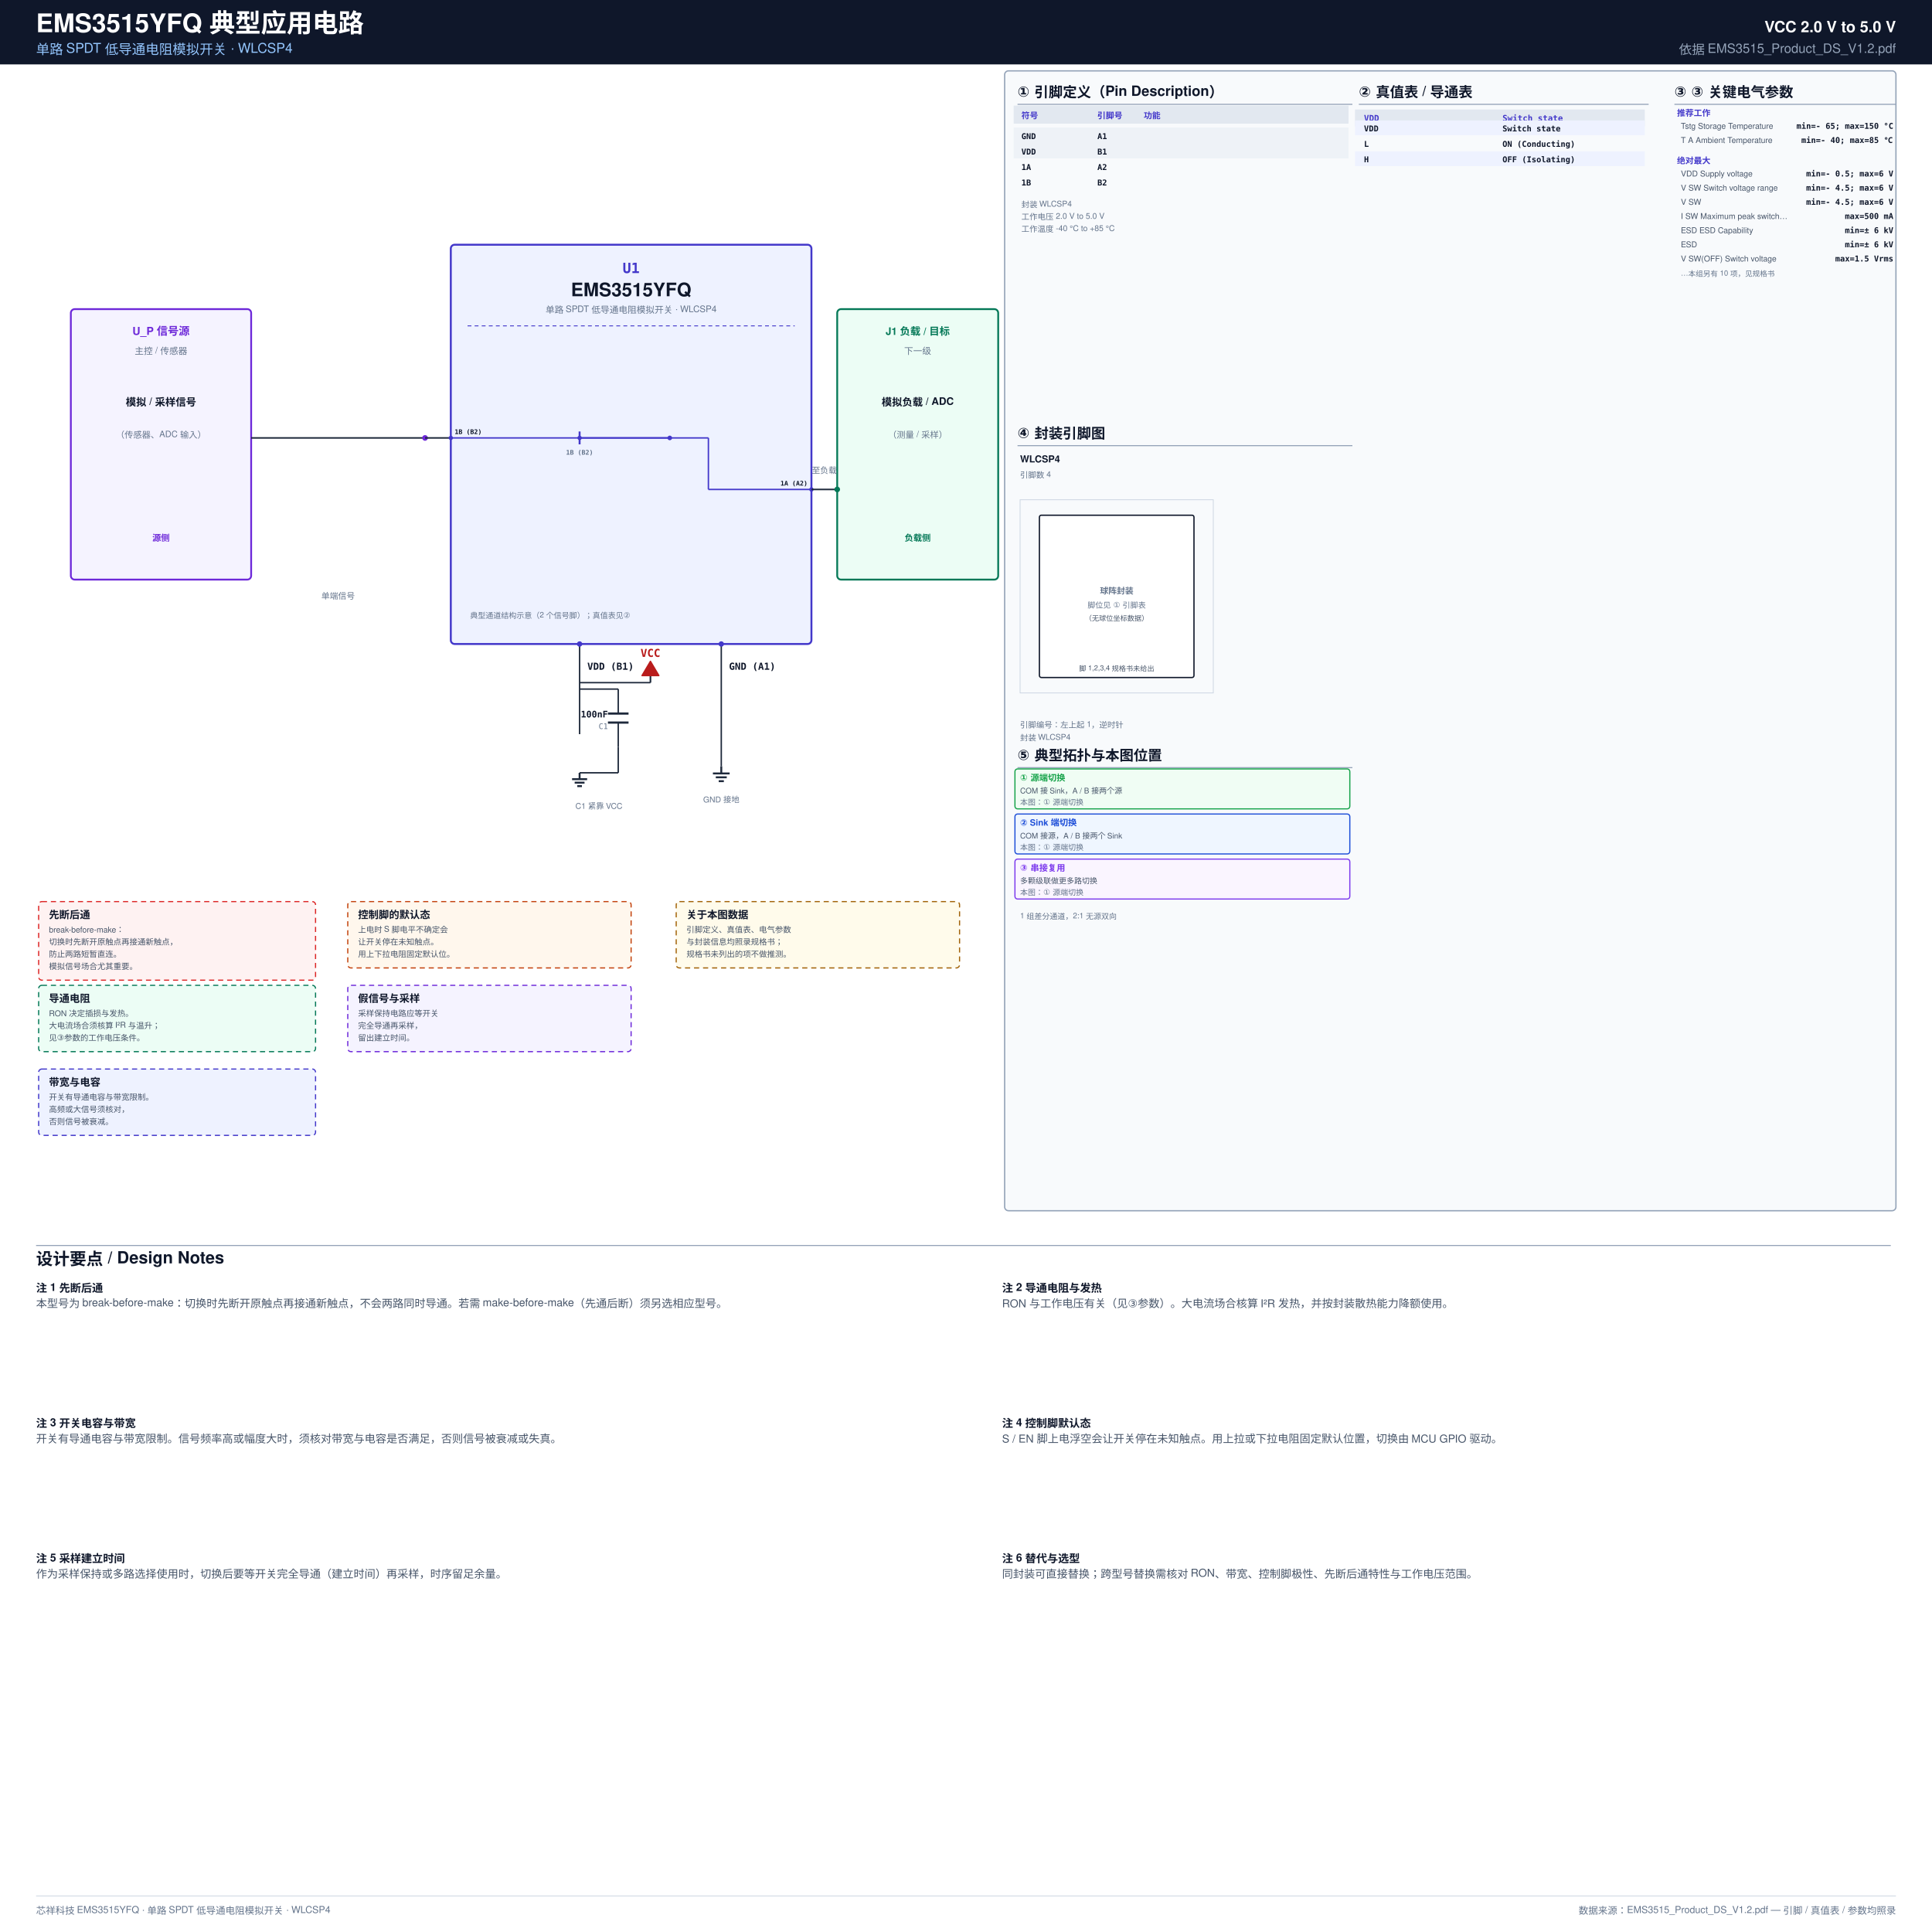
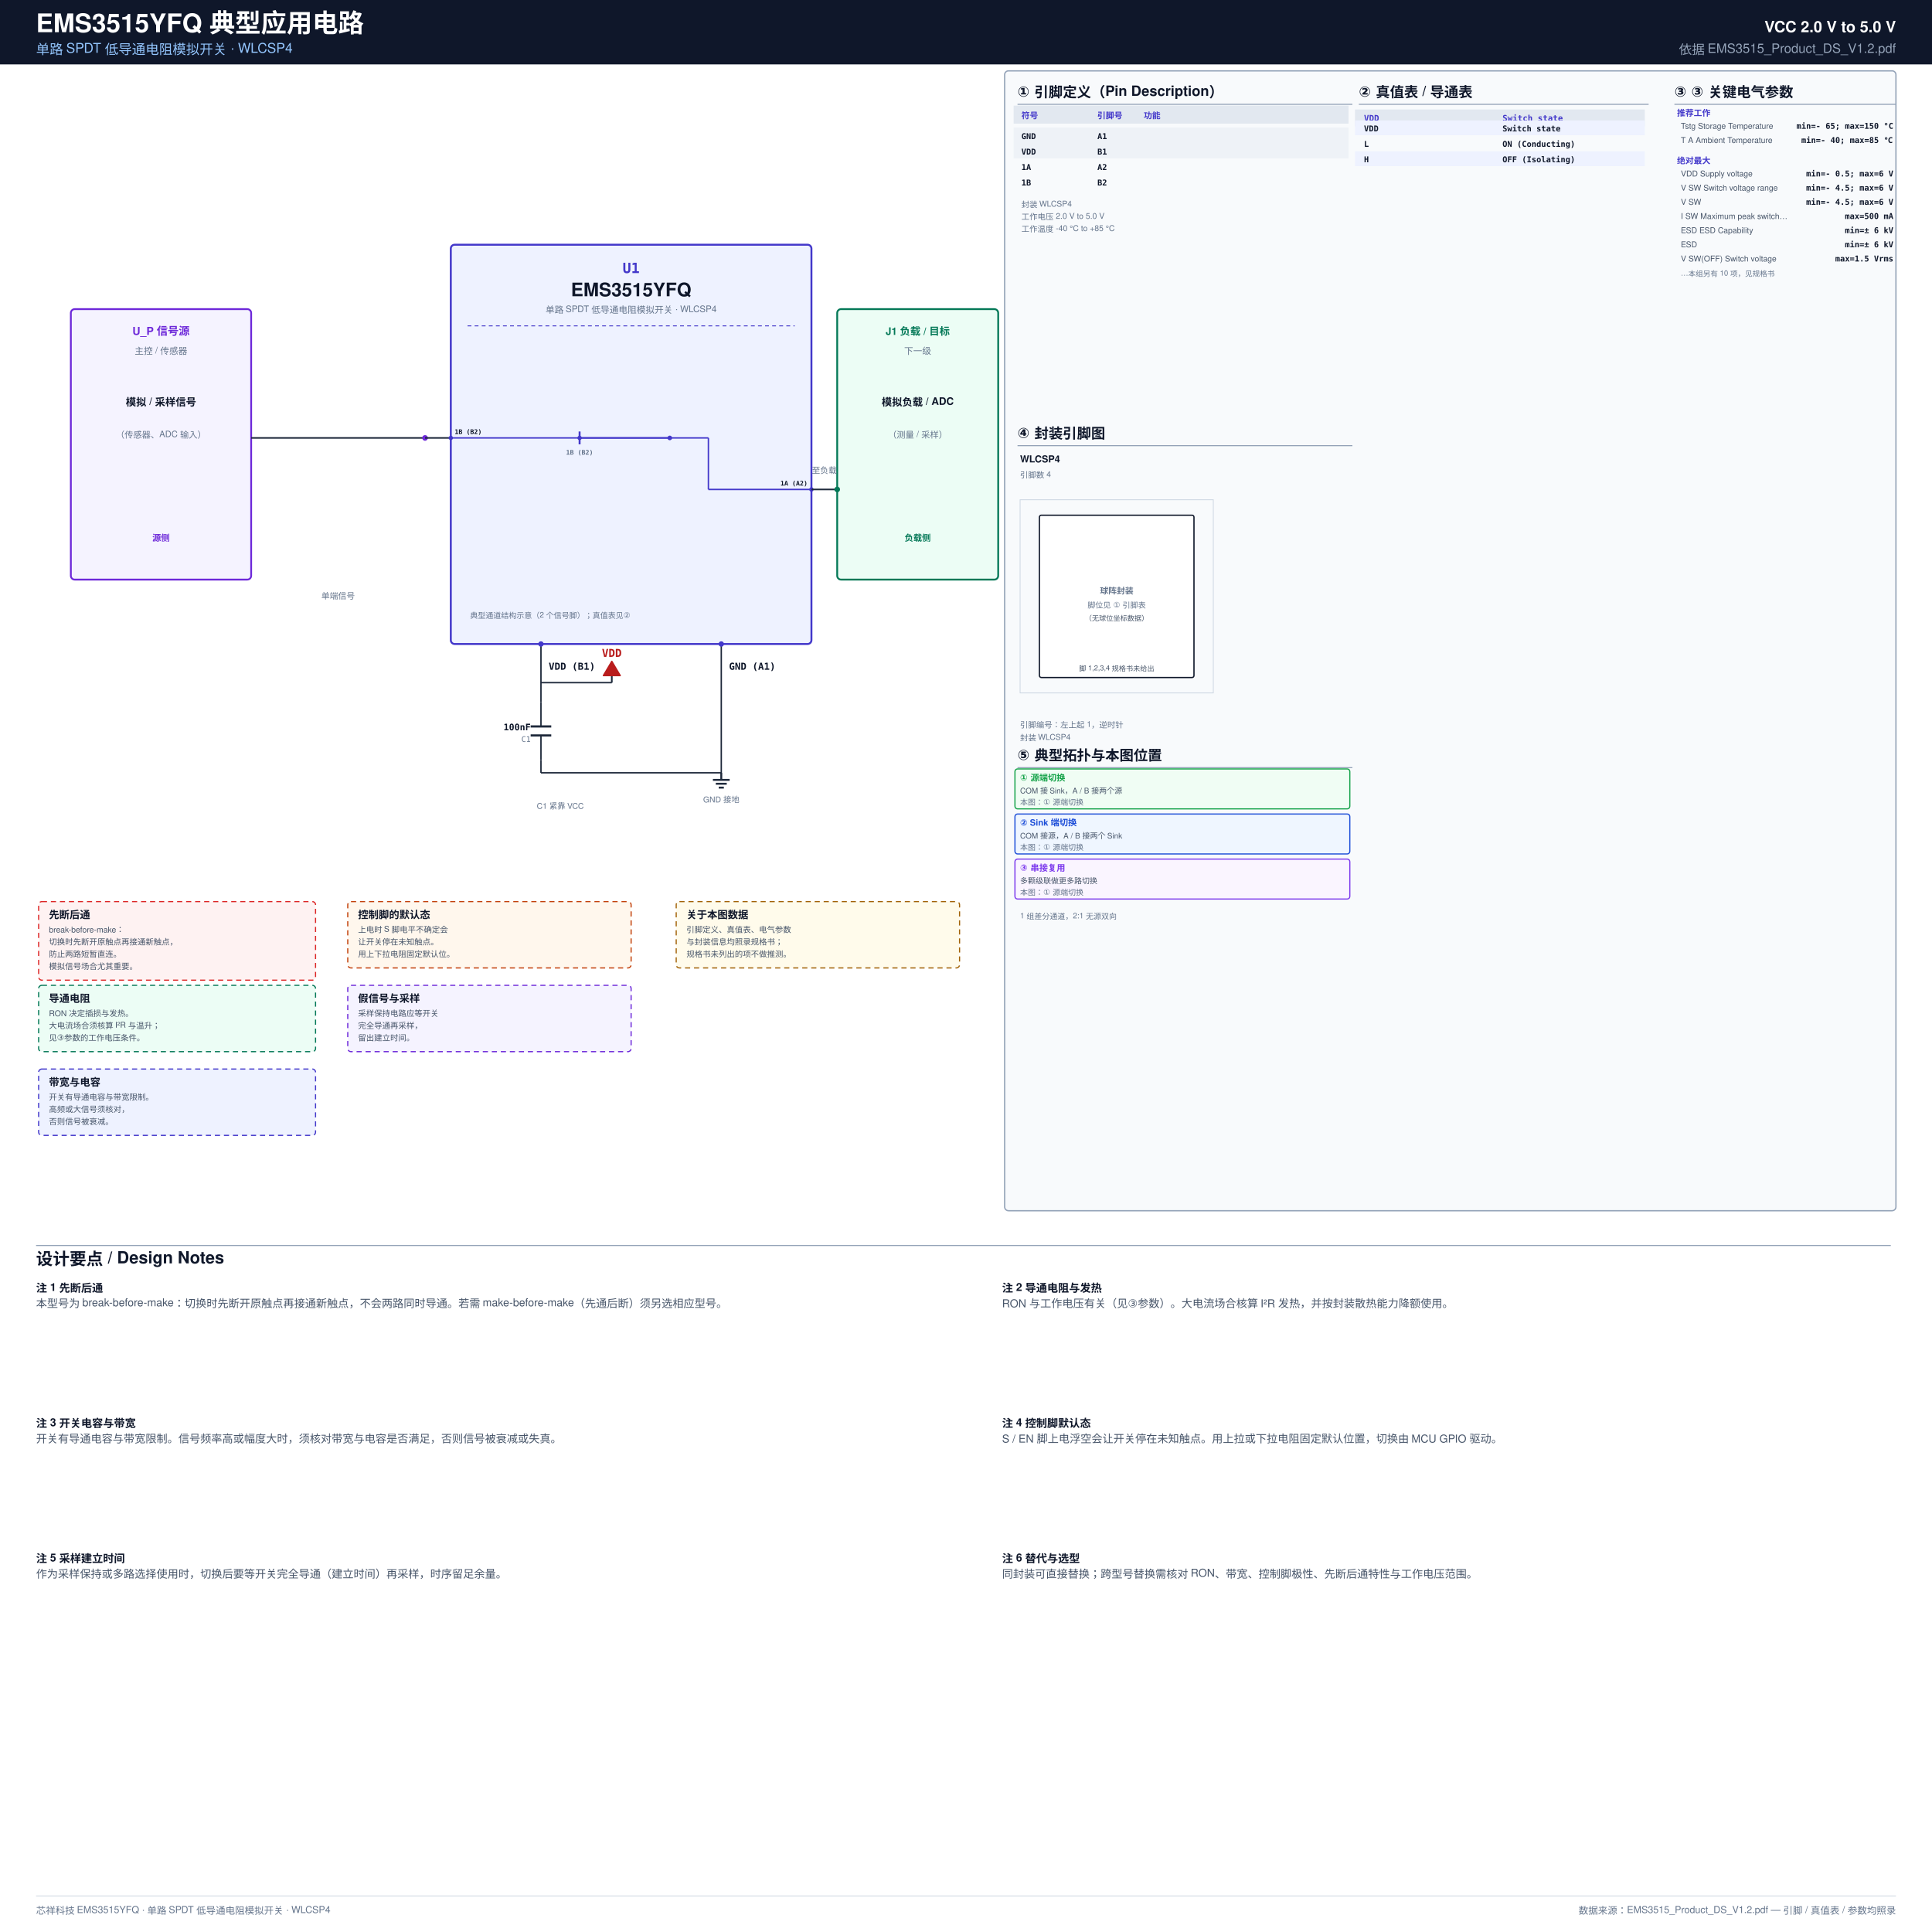
<svg xmlns="http://www.w3.org/2000/svg" width="3000" height="3000" viewBox="0 0 3000 3000">
  <rect x="0" y="0" width="3000" height="3000" rx="0" fill="#ffffff" stroke="none" stroke-width="0" />
  <rect x="0" y="0" width="3000" height="100" rx="0" fill="#0f172a" stroke="none" stroke-width="0" />
  <text x="56" y="50" font-family="PingFang SC, Helvetica Neue, Helvetica, Arial, sans-serif" font-size="40" fill="#ffffff" text-anchor="start" font-weight="700">EMS3515YFQ 典型应用电路</text>
  <text x="56" y="84" font-family="PingFang SC, Helvetica Neue, Helvetica, Arial, sans-serif" font-size="21" fill="#93c5fd" text-anchor="start" font-weight="500">单路 SPDT 低导通电阻模拟开关 · WLCSP4</text>
  <text x="2944" y="50" font-family="PingFang SC, Helvetica Neue, Helvetica, Arial, sans-serif" font-size="24" fill="#ffffff" text-anchor="end" font-weight="600">VCC 2.0 V to 5.0 V</text>
  <text x="2944" y="84" font-family="PingFang SC, Helvetica Neue, Helvetica, Arial, sans-serif" font-size="20" fill="#94a3b8" text-anchor="end" font-weight="normal">依据 EMS3515_Product_DS_V1.2.pdf</text>
  <rect x="110" y="480" width="280" height="420" rx="6" fill="#f5f3ff" stroke="#6d28d9" stroke-width="2.8" />
  <text x="250" y="520" font-family="PingFang SC, Helvetica Neue, Helvetica, Arial, sans-serif" font-size="17" fill="#6d28d9" text-anchor="middle" font-weight="700">U_P  信号源</text>
  <text x="250" y="550" font-family="PingFang SC, Helvetica Neue, Helvetica, Arial, sans-serif" font-size="14" fill="#64748b" text-anchor="middle" font-weight="normal">主控 / 传感器</text>
  <text x="250" y="630" font-family="PingFang SC, Helvetica Neue, Helvetica, Arial, sans-serif" font-size="16" fill="#0f172a" text-anchor="middle" font-weight="700">模拟 / 采样信号</text>
  <text x="250" y="680" font-family="PingFang SC, Helvetica Neue, Helvetica, Arial, sans-serif" font-size="13.5" fill="#64748b" text-anchor="middle" font-weight="normal">（传感器、ADC 输入）</text>
  <text x="250" y="840" font-family="PingFang SC, Helvetica Neue, Helvetica, Arial, sans-serif" font-size="13.5" fill="#6d28d9" text-anchor="middle" font-weight="600">源侧</text>
  <line x1="390" y1="680" x2="660" y2="680" stroke="#1e293b" stroke-width="2.4" />
  <circle cx="660" cy="680" r="4.4" fill="#6d28d9" />
  <text x="525.0" y="930" font-family="PingFang SC, Helvetica Neue, Helvetica, Arial, sans-serif" font-size="13" fill="#64748b" text-anchor="middle" font-weight="normal">单端信号</text>
  <rect x="700" y="380" width="560" height="620" rx="6" fill="#eef2ff" stroke="#4338ca" stroke-width="3.0" />
  <text x="980.0" y="424" font-family="Menlo, Monaco, Consolas, monospace" font-size="22" fill="#4338ca" text-anchor="middle" font-weight="700">U1</text>
  <text x="980.0" y="460" font-family="PingFang SC, Helvetica Neue, Helvetica, Arial, sans-serif" font-size="29" fill="#0f172a" text-anchor="middle" font-weight="700">EMS3515YFQ</text>
  <text x="980.0" y="486" font-family="PingFang SC, Helvetica Neue, Helvetica, Arial, sans-serif" font-size="14" fill="#64748b" text-anchor="middle" font-weight="normal">单路 SPDT 低导通电阻模拟开关 · WLCSP4</text>
  <line x1="726" y1="506" x2="1234" y2="506" stroke="#4338ca" stroke-width="1.4" stroke-dasharray="6 5" />
  <line x1="660" y1="680.0" x2="700" y2="680.0" stroke="#1e293b" stroke-width="2.4" />
  <circle cx="700" cy="680.0" r="3.4" fill="#4338ca" />
  <circle cx="1260" cy="760.0" r="3.4" fill="#4338ca" />
  <line x1="700" y1="680.0" x2="900" y2="680.0" stroke="#4338ca" stroke-width="2.2" />
  <text x="706" y="674.0" font-family="Menlo, Monaco, Consolas, monospace" font-size="10" fill="#0f172a" text-anchor="start" font-weight="600">1B (B2)</text>
  <text x="1254" y="754.0" font-family="Menlo, Monaco, Consolas, monospace" font-size="10" fill="#0f172a" text-anchor="end" font-weight="600">1A (A2)</text>
  <line x1="900" y1="670.0" x2="900" y2="690.0" stroke="#4338ca" stroke-width="3.0" />
  <line x1="1040" y1="680.0" x2="1100" y2="680.0" stroke="#4338ca" stroke-width="2.2" />
  <line x1="1100" y1="680.0" x2="1100" y2="760" stroke="#4338ca" stroke-width="2.2" />
  <line x1="1100" y1="760" x2="1260" y2="760" stroke="#4338ca" stroke-width="2.2" />
  <circle cx="1040" cy="680.0" r="3.6" fill="#4338ca" />
  <line x1="1040" y1="680.0" x2="900" y2="680.0" stroke="#4338ca" stroke-width="2.8" />
  <circle cx="900" cy="680.0" r="3.4" fill="#4338ca" />
  <text x="900" y="706.0" font-family="Menlo, Monaco, Consolas, monospace" font-size="10" fill="#64748b" text-anchor="middle" font-weight="700">1B (B2)</text>
  <text x="730" y="960" font-family="PingFang SC, Helvetica Neue, Helvetica, Arial, sans-serif" font-size="12" fill="#64748b" text-anchor="start" font-weight="normal">典型通道结构示意（2 个信号脚）；真值表见②</text>
  <rect x="1300" y="480" width="250" height="420" rx="6" fill="#ecfdf5" stroke="#047857" stroke-width="2.8" />
  <text x="1425" y="520" font-family="PingFang SC, Helvetica Neue, Helvetica, Arial, sans-serif" font-size="16" fill="#047857" text-anchor="middle" font-weight="700">J1  负载 / 目标</text>
  <text x="1425" y="550" font-family="PingFang SC, Helvetica Neue, Helvetica, Arial, sans-serif" font-size="14" fill="#64748b" text-anchor="middle" font-weight="normal">下一级</text>
  <text x="1425" y="630" font-family="PingFang SC, Helvetica Neue, Helvetica, Arial, sans-serif" font-size="16" fill="#0f172a" text-anchor="middle" font-weight="700">模拟负载 / ADC</text>
  <text x="1425" y="680" font-family="PingFang SC, Helvetica Neue, Helvetica, Arial, sans-serif" font-size="13.5" fill="#64748b" text-anchor="middle" font-weight="normal">（测量 / 采样）</text>
  <text x="1425" y="840" font-family="PingFang SC, Helvetica Neue, Helvetica, Arial, sans-serif" font-size="13.5" fill="#047857" text-anchor="middle" font-weight="600">负载侧</text>
  <line x1="1260" y1="760" x2="1300" y2="760" stroke="#1e293b" stroke-width="2.4" />
  <circle cx="1300" cy="760" r="4.4" fill="#047857" />
  <text x="1280.0" y="735" font-family="PingFang SC, Helvetica Neue, Helvetica, Arial, sans-serif" font-size="13" fill="#64748b" text-anchor="middle" font-weight="normal">至负载</text>
-   <line x1="900" y1="1000" x2="900" y2="1140" stroke="#1e293b" stroke-width="2.2" />
-   <circle cx="900" cy="1000" r="4.2" fill="#4338ca" />
-   <text x="912" y="1040" font-family="Menlo, Monaco, Consolas, monospace" font-size="15" fill="#0f172a" text-anchor="start" font-weight="600">VDD (B1)</text>
-   <line x1="900" y1="1060" x2="1010" y2="1060" stroke="#1e293b" stroke-width="2.2" />
-   <line x1="1010" y1="1060" x2="1010" y2="1049" stroke="#1e293b" stroke-width="2.6" />
-   <path d="M997,1049 L1023,1049 L1010,1027 Z" stroke="#b91c1c" stroke-width="2.2" fill="#b91c1c" stroke-linejoin="round" stroke-linecap="round" />
-   <text x="1010" y="1020" font-family="Menlo, Monaco, Consolas, monospace" font-size="17" fill="#b91c1c" text-anchor="middle" font-weight="700">VCC</text>
-   <line x1="960" y1="1070" x2="960" y2="1108.0" stroke="#1e293b" stroke-width="2.2" />
-   <line x1="944.0" y1="1108.0" x2="976.0" y2="1108.0" stroke="#1e293b" stroke-width="3.4" />
-   <line x1="944.0" y1="1122.0" x2="976.0" y2="1122.0" stroke="#1e293b" stroke-width="3.4" />
-   <line x1="960" y1="1122.0" x2="960" y2="1160" stroke="#1e293b" stroke-width="2.2" />
-   <text x="944" y="1114.0" font-family="Menlo, Monaco, Consolas, monospace" font-size="14" fill="#0f172a" text-anchor="end" font-weight="700">100nF</text>
-   <text x="944" y="1132.0" font-family="Menlo, Monaco, Consolas, monospace" font-size="12" fill="#64748b" text-anchor="end" font-weight="500">C1</text>
-   <line x1="900" y1="1070" x2="960" y2="1070" stroke="#1e293b" stroke-width="2.2" />
-   <line x1="960" y1="1160" x2="960" y2="1200" stroke="#1e293b" stroke-width="2.2" />
-   <line x1="900" y1="1200" x2="960" y2="1200" stroke="#1e293b" stroke-width="2.2" />
-   <line x1="900" y1="1200" x2="900" y2="1209.9" stroke="#1e293b" stroke-width="3.0" />
-   <line x1="888.3" y1="1209.9" x2="911.7" y2="1209.9" stroke="#1e293b" stroke-width="3.0" />
-   <line x1="892.35" y1="1215.3" x2="907.65" y2="1215.3" stroke="#1e293b" stroke-width="3.0" />
-   <line x1="896.4" y1="1220.7" x2="903.6" y2="1220.7" stroke="#1e293b" stroke-width="3.0" />
-   <text x="930" y="1256" font-family="PingFang SC, Helvetica Neue, Helvetica, Arial, sans-serif" font-size="12.5" fill="#64748b" text-anchor="middle" font-weight="normal">C1 紧靠 VCC</text>
-   <line x1="1120" y1="1000" x2="1120" y2="1190" stroke="#1e293b" stroke-width="2.2" />
+   <line x1="840" y1="1000" x2="840" y2="1090" stroke="#1e293b" stroke-width="2.2" />
+   <circle cx="840" cy="1000" r="4.2" fill="#4338ca" />
+   <text x="852" y="1040" font-family="Menlo, Monaco, Consolas, monospace" font-size="15" fill="#0f172a" text-anchor="start" font-weight="600">VDD (B1)</text>
+   <line x1="840" y1="1060" x2="950" y2="1060" stroke="#1e293b" stroke-width="2.2" />
+   <line x1="950" y1="1060" x2="950" y2="1049" stroke="#1e293b" stroke-width="2.6" />
+   <path d="M937,1049 L963,1049 L950,1027 Z" stroke="#b91c1c" stroke-width="2.2" fill="#b91c1c" stroke-linejoin="round" stroke-linecap="round" />
+   <text x="950" y="1020" font-family="Menlo, Monaco, Consolas, monospace" font-size="17" fill="#b91c1c" text-anchor="middle" font-weight="700">VDD</text>
+   <line x1="840" y1="1090" x2="840" y2="1128.0" stroke="#1e293b" stroke-width="2.2" />
+   <line x1="824.0" y1="1128.0" x2="856.0" y2="1128.0" stroke="#1e293b" stroke-width="3.4" />
+   <line x1="824.0" y1="1142.0" x2="856.0" y2="1142.0" stroke="#1e293b" stroke-width="3.4" />
+   <line x1="840" y1="1142.0" x2="840" y2="1180" stroke="#1e293b" stroke-width="2.2" />
+   <text x="824" y="1134.0" font-family="Menlo, Monaco, Consolas, monospace" font-size="14" fill="#0f172a" text-anchor="end" font-weight="700">100nF</text>
+   <text x="824" y="1152.0" font-family="Menlo, Monaco, Consolas, monospace" font-size="12" fill="#64748b" text-anchor="end" font-weight="500">C1</text>
+   <line x1="840" y1="1180" x2="840" y2="1200" stroke="#1e293b" stroke-width="2.2" />
+   <text x="870" y="1256" font-family="PingFang SC, Helvetica Neue, Helvetica, Arial, sans-serif" font-size="12.5" fill="#64748b" text-anchor="middle" font-weight="normal">C1 紧靠 VCC</text>
+   <line x1="1120" y1="1000" x2="1120" y2="1200" stroke="#1e293b" stroke-width="2.2" />
  <circle cx="1120" cy="1000" r="4.2" fill="#4338ca" />
  <text x="1132" y="1040" font-family="Menlo, Monaco, Consolas, monospace" font-size="15" fill="#0f172a" text-anchor="start" font-weight="600">GND (A1)</text>
-   <line x1="1120" y1="1190" x2="1120" y2="1201.0" stroke="#1e293b" stroke-width="3.0" />
-   <line x1="1107.0" y1="1201.0" x2="1133.0" y2="1201.0" stroke="#1e293b" stroke-width="3.0" />
-   <line x1="1111.5" y1="1207.0" x2="1128.5" y2="1207.0" stroke="#1e293b" stroke-width="3.0" />
-   <line x1="1116.0" y1="1213.0" x2="1124.0" y2="1213.0" stroke="#1e293b" stroke-width="3.0" />
+   <line x1="1120" y1="1200" x2="1120" y2="1211.0" stroke="#1e293b" stroke-width="3.0" />
+   <line x1="1107.0" y1="1211.0" x2="1133.0" y2="1211.0" stroke="#1e293b" stroke-width="3.0" />
+   <line x1="1111.5" y1="1217.0" x2="1128.5" y2="1217.0" stroke="#1e293b" stroke-width="3.0" />
+   <line x1="1116.0" y1="1223.0" x2="1124.0" y2="1223.0" stroke="#1e293b" stroke-width="3.0" />
  <text x="1120" y="1246" font-family="PingFang SC, Helvetica Neue, Helvetica, Arial, sans-serif" font-size="12.5" fill="#64748b" text-anchor="middle" font-weight="normal">GND 接地</text>
+   <line x1="840" y1="1200" x2="1120" y2="1200" stroke="#1e293b" stroke-width="2.2" />
  <rect x="60" y="1400" width="430" height="122" rx="5" fill="#fef2f2" stroke="#dc2626" stroke-width="1.8" stroke-dasharray="8 6" />
  <text x="76" y="1426" font-family="PingFang SC, Helvetica Neue, Helvetica, Arial, sans-serif" font-size="16" fill="#0f172a" text-anchor="start" font-weight="700">先断后通</text>
  <text x="76" y="1448" font-family="PingFang SC, Helvetica Neue, Helvetica, Arial, sans-serif" font-size="12.5" fill="#475569" text-anchor="start" font-weight="normal">break-before-make：</text>
  <text x="76" y="1467" font-family="PingFang SC, Helvetica Neue, Helvetica, Arial, sans-serif" font-size="12.5" fill="#475569" text-anchor="start" font-weight="normal">切换时先断开原触点再接通新触点，</text>
  <text x="76" y="1486" font-family="PingFang SC, Helvetica Neue, Helvetica, Arial, sans-serif" font-size="12.5" fill="#475569" text-anchor="start" font-weight="normal">防止两路短暂直连。</text>
  <text x="76" y="1505" font-family="PingFang SC, Helvetica Neue, Helvetica, Arial, sans-serif" font-size="12.5" fill="#475569" text-anchor="start" font-weight="normal">模拟信号场合尤其重要。</text>
  <rect x="60" y="1530" width="430" height="103" rx="5" fill="#ecfdf5" stroke="#047857" stroke-width="1.8" stroke-dasharray="8 6" />
  <text x="76" y="1556" font-family="PingFang SC, Helvetica Neue, Helvetica, Arial, sans-serif" font-size="16" fill="#0f172a" text-anchor="start" font-weight="700">导通电阻</text>
  <text x="76" y="1578" font-family="PingFang SC, Helvetica Neue, Helvetica, Arial, sans-serif" font-size="12.5" fill="#475569" text-anchor="start" font-weight="normal">RON 决定插损与发热。</text>
  <text x="76" y="1597" font-family="PingFang SC, Helvetica Neue, Helvetica, Arial, sans-serif" font-size="12.5" fill="#475569" text-anchor="start" font-weight="normal">大电流场合须核算 I²R 与温升；</text>
  <text x="76" y="1616" font-family="PingFang SC, Helvetica Neue, Helvetica, Arial, sans-serif" font-size="12.5" fill="#475569" text-anchor="start" font-weight="normal">见③参数的工作电压条件。</text>
  <rect x="60" y="1660" width="430" height="103" rx="5" fill="#eef2ff" stroke="#4338ca" stroke-width="1.8" stroke-dasharray="8 6" />
  <text x="76" y="1686" font-family="PingFang SC, Helvetica Neue, Helvetica, Arial, sans-serif" font-size="16" fill="#0f172a" text-anchor="start" font-weight="700">带宽与电容</text>
  <text x="76" y="1708" font-family="PingFang SC, Helvetica Neue, Helvetica, Arial, sans-serif" font-size="12.5" fill="#475569" text-anchor="start" font-weight="normal">开关有导通电容与带宽限制。</text>
  <text x="76" y="1727" font-family="PingFang SC, Helvetica Neue, Helvetica, Arial, sans-serif" font-size="12.5" fill="#475569" text-anchor="start" font-weight="normal">高频或大信号须核对，</text>
  <text x="76" y="1746" font-family="PingFang SC, Helvetica Neue, Helvetica, Arial, sans-serif" font-size="12.5" fill="#475569" text-anchor="start" font-weight="normal">否则信号被衰减。</text>
  <rect x="540" y="1400" width="440" height="103" rx="5" fill="#fff7ed" stroke="#c2410c" stroke-width="1.8" stroke-dasharray="8 6" />
  <text x="556" y="1426" font-family="PingFang SC, Helvetica Neue, Helvetica, Arial, sans-serif" font-size="16" fill="#0f172a" text-anchor="start" font-weight="700">控制脚的默认态</text>
  <text x="556" y="1448" font-family="PingFang SC, Helvetica Neue, Helvetica, Arial, sans-serif" font-size="12.5" fill="#475569" text-anchor="start" font-weight="normal">上电时 S 脚电平不确定会</text>
  <text x="556" y="1467" font-family="PingFang SC, Helvetica Neue, Helvetica, Arial, sans-serif" font-size="12.5" fill="#475569" text-anchor="start" font-weight="normal">让开关停在未知触点。</text>
  <text x="556" y="1486" font-family="PingFang SC, Helvetica Neue, Helvetica, Arial, sans-serif" font-size="12.5" fill="#475569" text-anchor="start" font-weight="normal">用上下拉电阻固定默认位。</text>
  <rect x="540" y="1530" width="440" height="103" rx="5" fill="#f5f3ff" stroke="#6d28d9" stroke-width="1.8" stroke-dasharray="8 6" />
  <text x="556" y="1556" font-family="PingFang SC, Helvetica Neue, Helvetica, Arial, sans-serif" font-size="16" fill="#0f172a" text-anchor="start" font-weight="700">假信号与采样</text>
  <text x="556" y="1578" font-family="PingFang SC, Helvetica Neue, Helvetica, Arial, sans-serif" font-size="12.5" fill="#475569" text-anchor="start" font-weight="normal">采样保持电路应等开关</text>
  <text x="556" y="1597" font-family="PingFang SC, Helvetica Neue, Helvetica, Arial, sans-serif" font-size="12.5" fill="#475569" text-anchor="start" font-weight="normal">完全导通再采样，</text>
  <text x="556" y="1616" font-family="PingFang SC, Helvetica Neue, Helvetica, Arial, sans-serif" font-size="12.5" fill="#475569" text-anchor="start" font-weight="normal">留出建立时间。</text>
  <rect x="1050" y="1400" width="440" height="103" rx="5" fill="#fffbeb" stroke="#a16207" stroke-width="1.8" stroke-dasharray="8 6" />
  <text x="1066" y="1426" font-family="PingFang SC, Helvetica Neue, Helvetica, Arial, sans-serif" font-size="16" fill="#0f172a" text-anchor="start" font-weight="700">关于本图数据</text>
  <text x="1066" y="1448" font-family="PingFang SC, Helvetica Neue, Helvetica, Arial, sans-serif" font-size="12.5" fill="#475569" text-anchor="start" font-weight="normal">引脚定义、真值表、电气参数</text>
  <text x="1066" y="1467" font-family="PingFang SC, Helvetica Neue, Helvetica, Arial, sans-serif" font-size="12.5" fill="#475569" text-anchor="start" font-weight="normal">与封装信息均照录规格书；</text>
  <text x="1066" y="1486" font-family="PingFang SC, Helvetica Neue, Helvetica, Arial, sans-serif" font-size="12.5" fill="#475569" text-anchor="start" font-weight="normal">规格书未列出的项不做推测。</text>
  <rect x="1560" y="110" width="1384" height="1770" rx="6" fill="#f8fafc" stroke="#94a3b8" stroke-width="2.0" />
  <text x="1580" y="150" font-family="PingFang SC, Helvetica Neue, Helvetica, Arial, sans-serif" font-size="22" fill="#0f172a" text-anchor="start" font-weight="700">① 引脚定义（Pin Description）</text>
  <line x1="1580" y1="162" x2="2100" y2="162" stroke="#94a3b8" stroke-width="1.6" />
  <rect x="1574.0" y="164" width="520.0" height="28" rx="0" fill="#e2e8f0" stroke="none" stroke-width="0" />
  <text x="1586.0" y="184" font-family="Menlo, Monaco, Consolas, monospace" font-size="13" fill="#4338ca" text-anchor="start" font-weight="700">符号</text>
  <text x="1704.0" y="184" font-family="Menlo, Monaco, Consolas, monospace" font-size="13" fill="#4338ca" text-anchor="start" font-weight="700">引脚号</text>
  <text x="1776.0" y="184" font-family="Menlo, Monaco, Consolas, monospace" font-size="13" fill="#4338ca" text-anchor="start" font-weight="700">功能</text>
  <rect x="1574.0" y="198" width="520.0" height="24" rx="0" fill="#eef2f7" stroke="none" stroke-width="0" />
  <text x="1586.0" y="216" font-family="Menlo, Monaco, Consolas, monospace" font-size="12.5" fill="#0f172a" text-anchor="start" font-weight="600">GND</text>
  <text x="1704.0" y="216" font-family="Menlo, Monaco, Consolas, monospace" font-size="12.5" fill="#0f172a" text-anchor="start" font-weight="600">A1</text>
  <rect x="1574.0" y="222" width="520.0" height="24" rx="0" fill="#eef2f7" stroke="none" stroke-width="0" />
  <text x="1586.0" y="240" font-family="Menlo, Monaco, Consolas, monospace" font-size="12.5" fill="#0f172a" text-anchor="start" font-weight="600">VDD</text>
  <text x="1704.0" y="240" font-family="Menlo, Monaco, Consolas, monospace" font-size="12.5" fill="#0f172a" text-anchor="start" font-weight="600">B1</text>
  <text x="1586.0" y="264" font-family="Menlo, Monaco, Consolas, monospace" font-size="12.5" fill="#0f172a" text-anchor="start" font-weight="600">1A</text>
  <text x="1704.0" y="264" font-family="Menlo, Monaco, Consolas, monospace" font-size="12.5" fill="#0f172a" text-anchor="start" font-weight="600">A2</text>
  <text x="1586.0" y="288" font-family="Menlo, Monaco, Consolas, monospace" font-size="12.5" fill="#0f172a" text-anchor="start" font-weight="600">1B</text>
  <text x="1704.0" y="288" font-family="Menlo, Monaco, Consolas, monospace" font-size="12.5" fill="#0f172a" text-anchor="start" font-weight="600">B2</text>
  <text x="1586" y="322" font-family="PingFang SC, Helvetica Neue, Helvetica, Arial, sans-serif" font-size="12.5" fill="#64748b" text-anchor="start" font-weight="normal">封装 WLCSP4</text>
  <text x="1586" y="341" font-family="PingFang SC, Helvetica Neue, Helvetica, Arial, sans-serif" font-size="12.5" fill="#64748b" text-anchor="start" font-weight="normal">工作电压 2.0 V to 5.0 V</text>
  <text x="1586" y="360" font-family="PingFang SC, Helvetica Neue, Helvetica, Arial, sans-serif" font-size="12.5" fill="#64748b" text-anchor="start" font-weight="normal">工作温度 -40 °C to +85 °C</text>
  <text x="2110" y="150" font-family="PingFang SC, Helvetica Neue, Helvetica, Arial, sans-serif" font-size="22" fill="#0f172a" text-anchor="start" font-weight="700">② 真值表 / 导通表</text>
  <line x1="2110" y1="162" x2="2560" y2="162" stroke="#94a3b8" stroke-width="1.6" />
  <rect x="2104" y="170" width="450" height="26" rx="0" fill="#e2e8f0" stroke="none" stroke-width="0" />
  <text x="2118" y="188" font-family="Menlo, Monaco, Consolas, monospace" font-size="13" fill="#4338ca" text-anchor="start" font-weight="700">VDD</text>
  <text x="2333.0" y="188" font-family="Menlo, Monaco, Consolas, monospace" font-size="13" fill="#4338ca" text-anchor="start" font-weight="700">Switch state</text>
  <rect x="2104" y="187" width="450" height="23" rx="0" fill="#eef2ff" stroke="none" stroke-width="0" />
  <text x="2118" y="204" font-family="Menlo, Monaco, Consolas, monospace" font-size="12.5" fill="#0f172a" text-anchor="start" font-weight="600">VDD</text>
  <text x="2333.0" y="204" font-family="Menlo, Monaco, Consolas, monospace" font-size="12.5" fill="#0f172a" text-anchor="start" font-weight="600">Switch state</text>
  <text x="2118" y="228" font-family="Menlo, Monaco, Consolas, monospace" font-size="12.5" fill="#0f172a" text-anchor="start" font-weight="600">L</text>
  <text x="2333.0" y="228" font-family="Menlo, Monaco, Consolas, monospace" font-size="12.5" fill="#0f172a" text-anchor="start" font-weight="600">ON (Conducting)</text>
  <rect x="2104" y="235" width="450" height="23" rx="0" fill="#eef2ff" stroke="none" stroke-width="0" />
  <text x="2118" y="252" font-family="Menlo, Monaco, Consolas, monospace" font-size="12.5" fill="#0f172a" text-anchor="start" font-weight="600">H</text>
  <text x="2333.0" y="252" font-family="Menlo, Monaco, Consolas, monospace" font-size="12.5" fill="#0f172a" text-anchor="start" font-weight="600">OFF (Isolating)</text>
  <text x="2600" y="150" font-family="PingFang SC, Helvetica Neue, Helvetica, Arial, sans-serif" font-size="22" fill="#0f172a" text-anchor="start" font-weight="700">③ ③ 关键电气参数</text>
  <line x1="2600" y1="162" x2="2944" y2="162" stroke="#94a3b8" stroke-width="1.6" />
  <text x="2604" y="180" font-family="PingFang SC, Helvetica Neue, Helvetica, Arial, sans-serif" font-size="13" fill="#4338ca" text-anchor="start" font-weight="700">推荐工作</text>
  <text x="2610" y="200" font-family="PingFang SC, Helvetica Neue, Helvetica, Arial, sans-serif" font-size="12.5" fill="#475569" text-anchor="start" font-weight="normal">Tstg Storage Temperature</text>
  <text x="2940" y="200" font-family="Menlo, Monaco, Consolas, monospace" font-size="12.5" fill="#0f172a" text-anchor="end" font-weight="600">min=- 65; max=150 °C</text>
  <text x="2610" y="222" font-family="PingFang SC, Helvetica Neue, Helvetica, Arial, sans-serif" font-size="12.5" fill="#475569" text-anchor="start" font-weight="normal">T A Ambient Temperature</text>
  <text x="2940" y="222" font-family="Menlo, Monaco, Consolas, monospace" font-size="12.5" fill="#0f172a" text-anchor="end" font-weight="600">min=- 40; max=85 ℃</text>
  <text x="2604" y="254" font-family="PingFang SC, Helvetica Neue, Helvetica, Arial, sans-serif" font-size="13" fill="#4338ca" text-anchor="start" font-weight="700">绝对最大</text>
  <text x="2610" y="274" font-family="PingFang SC, Helvetica Neue, Helvetica, Arial, sans-serif" font-size="12.5" fill="#475569" text-anchor="start" font-weight="normal">VDD Supply voltage</text>
  <text x="2940" y="274" font-family="Menlo, Monaco, Consolas, monospace" font-size="12.5" fill="#0f172a" text-anchor="end" font-weight="600">min=- 0.5; max=6 V</text>
  <text x="2610" y="296" font-family="PingFang SC, Helvetica Neue, Helvetica, Arial, sans-serif" font-size="12.5" fill="#475569" text-anchor="start" font-weight="normal">V SW Switch voltage range</text>
  <text x="2940" y="296" font-family="Menlo, Monaco, Consolas, monospace" font-size="12.5" fill="#0f172a" text-anchor="end" font-weight="600">min=- 4.5; max=6 V</text>
  <text x="2610" y="318" font-family="PingFang SC, Helvetica Neue, Helvetica, Arial, sans-serif" font-size="12.5" fill="#475569" text-anchor="start" font-weight="normal">V SW</text>
  <text x="2940" y="318" font-family="Menlo, Monaco, Consolas, monospace" font-size="12.5" fill="#0f172a" text-anchor="end" font-weight="600">min=- 4.5; max=6 V</text>
  <text x="2610" y="340" font-family="PingFang SC, Helvetica Neue, Helvetica, Arial, sans-serif" font-size="12.5" fill="#475569" text-anchor="start" font-weight="normal">I SW Maximum peak switch…</text>
  <text x="2940" y="340" font-family="Menlo, Monaco, Consolas, monospace" font-size="12.5" fill="#0f172a" text-anchor="end" font-weight="600">max=500 mA</text>
  <text x="2610" y="362" font-family="PingFang SC, Helvetica Neue, Helvetica, Arial, sans-serif" font-size="12.5" fill="#475569" text-anchor="start" font-weight="normal">ESD ESD Capability</text>
  <text x="2940" y="362" font-family="Menlo, Monaco, Consolas, monospace" font-size="12.5" fill="#0f172a" text-anchor="end" font-weight="600">min=± 6 kV</text>
  <text x="2610" y="384" font-family="PingFang SC, Helvetica Neue, Helvetica, Arial, sans-serif" font-size="12.5" fill="#475569" text-anchor="start" font-weight="normal">ESD</text>
  <text x="2940" y="384" font-family="Menlo, Monaco, Consolas, monospace" font-size="12.5" fill="#0f172a" text-anchor="end" font-weight="600">min=± 6 kV</text>
  <text x="2610" y="406" font-family="PingFang SC, Helvetica Neue, Helvetica, Arial, sans-serif" font-size="12.5" fill="#475569" text-anchor="start" font-weight="normal">V SW(OFF) Switch voltage</text>
  <text x="2940" y="406" font-family="Menlo, Monaco, Consolas, monospace" font-size="12.5" fill="#0f172a" text-anchor="end" font-weight="600">max=1.5 Vrms</text>
  <text x="2610" y="428" font-family="PingFang SC, Helvetica Neue, Helvetica, Arial, sans-serif" font-size="11.5" fill="#64748b" text-anchor="start" font-weight="normal">…本组另有 10 项，见规格书</text>
  <text x="1580" y="680" font-family="PingFang SC, Helvetica Neue, Helvetica, Arial, sans-serif" font-size="22" fill="#0f172a" text-anchor="start" font-weight="700">④ 封装引脚图</text>
  <line x1="1580" y1="692" x2="2100" y2="692" stroke="#94a3b8" stroke-width="1.6" />
  <text x="1584" y="718" font-family="PingFang SC, Helvetica Neue, Helvetica, Arial, sans-serif" font-size="15" fill="#0f172a" text-anchor="start" font-weight="700">WLCSP4</text>
  <text x="1584" y="742" font-family="PingFang SC, Helvetica Neue, Helvetica, Arial, sans-serif" font-size="12.5" fill="#64748b" text-anchor="start" font-weight="normal">引脚数 4</text>
  <rect x="1584" y="776" width="300" height="300" rx="0" fill="#f8fafc" stroke="#cbd5e1" stroke-width="1.2" />
  <rect x="1614" y="800" width="240" height="252" rx="3" fill="#ffffff" stroke="#0f172a" stroke-width="2.0" />
  <text x="1734.0" y="922.0" font-family="PingFang SC, Helvetica Neue, Helvetica, Arial, sans-serif" font-size="13" fill="#64748b" text-anchor="middle" font-weight="700">球阵封装</text>
  <text x="1734.0" y="944.0" font-family="PingFang SC, Helvetica Neue, Helvetica, Arial, sans-serif" font-size="12" fill="#64748b" text-anchor="middle" font-weight="normal">脚位见 ① 引脚表</text>
  <text x="1734.0" y="964.0" font-family="PingFang SC, Helvetica Neue, Helvetica, Arial, sans-serif" font-size="11" fill="#475569" text-anchor="middle" font-weight="normal">（无球位坐标数据）</text>
  <text x="1734.0" y="1042" font-family="PingFang SC, Helvetica Neue, Helvetica, Arial, sans-serif" font-size="11" fill="#475569" text-anchor="middle" font-weight="normal">脚 1,2,3,4 规格书未给出</text>
  <text x="1584" y="1130" font-family="PingFang SC, Helvetica Neue, Helvetica, Arial, sans-serif" font-size="12.5" fill="#64748b" text-anchor="start" font-weight="normal">引脚编号：左上起 1，逆时针</text>
  <text x="1584" y="1150" font-family="PingFang SC, Helvetica Neue, Helvetica, Arial, sans-serif" font-size="12.5" fill="#64748b" text-anchor="start" font-weight="normal">封装 WLCSP4</text>
  <text x="1580" y="1180" font-family="PingFang SC, Helvetica Neue, Helvetica, Arial, sans-serif" font-size="22" fill="#0f172a" text-anchor="start" font-weight="700">⑤ 典型拓扑与本图位置</text>
  <line x1="1580" y1="1192" x2="2100" y2="1192" stroke="#94a3b8" stroke-width="1.6" />
  <rect x="1576" y="1194" width="520" height="62" rx="4" fill="#f0fdf4" stroke="#16a34a" stroke-width="1.8" />
  <text x="1584" y="1212" font-family="PingFang SC, Helvetica Neue, Helvetica, Arial, sans-serif" font-size="13.5" fill="#16a34a" text-anchor="start" font-weight="700">① 源端切换</text>
  <text x="1584" y="1232" font-family="PingFang SC, Helvetica Neue, Helvetica, Arial, sans-serif" font-size="12" fill="#475569" text-anchor="start" font-weight="normal">COM 接 Sink，A / B 接两个源</text>
  <text x="1584" y="1250" font-family="PingFang SC, Helvetica Neue, Helvetica, Arial, sans-serif" font-size="12" fill="#64748b" text-anchor="start" font-weight="normal">本图：① 源端切换</text>
  <rect x="1576" y="1264" width="520" height="62" rx="4" fill="#eff6ff" stroke="#1d4ed8" stroke-width="1.8" />
  <text x="1584" y="1282" font-family="PingFang SC, Helvetica Neue, Helvetica, Arial, sans-serif" font-size="13.5" fill="#1d4ed8" text-anchor="start" font-weight="700">② Sink 端切换</text>
  <text x="1584" y="1302" font-family="PingFang SC, Helvetica Neue, Helvetica, Arial, sans-serif" font-size="12" fill="#475569" text-anchor="start" font-weight="normal">COM 接源，A / B 接两个 Sink</text>
  <text x="1584" y="1320" font-family="PingFang SC, Helvetica Neue, Helvetica, Arial, sans-serif" font-size="12" fill="#64748b" text-anchor="start" font-weight="normal">本图：① 源端切换</text>
  <rect x="1576" y="1334" width="520" height="62" rx="4" fill="#faf5ff" stroke="#7c3aed" stroke-width="1.8" />
  <text x="1584" y="1352" font-family="PingFang SC, Helvetica Neue, Helvetica, Arial, sans-serif" font-size="13.5" fill="#7c3aed" text-anchor="start" font-weight="700">③ 串接复用</text>
  <text x="1584" y="1372" font-family="PingFang SC, Helvetica Neue, Helvetica, Arial, sans-serif" font-size="12" fill="#475569" text-anchor="start" font-weight="normal">多颗级联做更多路切换</text>
  <text x="1584" y="1390" font-family="PingFang SC, Helvetica Neue, Helvetica, Arial, sans-serif" font-size="12" fill="#64748b" text-anchor="start" font-weight="normal">本图：① 源端切换</text>
  <text x="1584" y="1426" font-family="PingFang SC, Helvetica Neue, Helvetica, Arial, sans-serif" font-size="12" fill="#64748b" text-anchor="start" font-weight="normal">1 组差分通道，2:1 无源双向</text>
  <line x1="56" y1="1934" x2="2936" y2="1934" stroke="#94a3b8" stroke-width="1.6" />
  <text x="56" y="1964" font-family="PingFang SC, Helvetica Neue, Helvetica, Arial, sans-serif" font-size="26" fill="#0f172a" text-anchor="start" font-weight="700">设计要点 / Design Notes</text>
  <text x="56" y="2006" font-family="PingFang SC, Helvetica Neue, Helvetica, Arial, sans-serif" font-size="17" fill="#0f172a" text-anchor="start" font-weight="700">注 1  先断后通</text>
  <text x="56" y="2030" font-family="PingFang SC, Helvetica Neue, Helvetica, Arial, sans-serif" font-size="17" fill="#475569" text-anchor="start" font-weight="normal">本型号为 break-before-make：切换时先断开原触点再接通新触点，不会两路同时导通。若需 make-before-make（先通后断）须另选相应型号。</text>
  <text x="1556" y="2006" font-family="PingFang SC, Helvetica Neue, Helvetica, Arial, sans-serif" font-size="17" fill="#0f172a" text-anchor="start" font-weight="700">注 2  导通电阻与发热</text>
  <text x="1556" y="2030" font-family="PingFang SC, Helvetica Neue, Helvetica, Arial, sans-serif" font-size="17" fill="#475569" text-anchor="start" font-weight="normal">RON 与工作电压有关（见③参数）。大电流场合核算 I²R 发热，并按封装散热能力降额使用。</text>
  <text x="56" y="2216" font-family="PingFang SC, Helvetica Neue, Helvetica, Arial, sans-serif" font-size="17" fill="#0f172a" text-anchor="start" font-weight="700">注 3  开关电容与带宽</text>
  <text x="56" y="2240" font-family="PingFang SC, Helvetica Neue, Helvetica, Arial, sans-serif" font-size="17" fill="#475569" text-anchor="start" font-weight="normal">开关有导通电容与带宽限制。信号频率高或幅度大时，须核对带宽与电容是否满足，否则信号被衰减或失真。</text>
  <text x="1556" y="2216" font-family="PingFang SC, Helvetica Neue, Helvetica, Arial, sans-serif" font-size="17" fill="#0f172a" text-anchor="start" font-weight="700">注 4  控制脚默认态</text>
  <text x="1556" y="2240" font-family="PingFang SC, Helvetica Neue, Helvetica, Arial, sans-serif" font-size="17" fill="#475569" text-anchor="start" font-weight="normal">S / EN 脚上电浮空会让开关停在未知触点。用上拉或下拉电阻固定默认位置，切换由 MCU GPIO 驱动。</text>
  <text x="56" y="2426" font-family="PingFang SC, Helvetica Neue, Helvetica, Arial, sans-serif" font-size="17" fill="#0f172a" text-anchor="start" font-weight="700">注 5  采样建立时间</text>
  <text x="56" y="2450" font-family="PingFang SC, Helvetica Neue, Helvetica, Arial, sans-serif" font-size="17" fill="#475569" text-anchor="start" font-weight="normal">作为采样保持或多路选择使用时，切换后要等开关完全导通（建立时间）再采样，时序留足余量。</text>
  <text x="1556" y="2426" font-family="PingFang SC, Helvetica Neue, Helvetica, Arial, sans-serif" font-size="17" fill="#0f172a" text-anchor="start" font-weight="700">注 6  替代与选型</text>
  <text x="1556" y="2450" font-family="PingFang SC, Helvetica Neue, Helvetica, Arial, sans-serif" font-size="17" fill="#475569" text-anchor="start" font-weight="normal">同封装可直接替换；跨型号替换需核对 RON、带宽、控制脚极性、先断后通特性与工作电压范围。</text>
  <line x1="56" y1="2944" x2="2944" y2="2944" stroke="#cbd5e1" stroke-width="1.2" />
  <text x="56" y="2972" font-family="PingFang SC, Helvetica Neue, Helvetica, Arial, sans-serif" font-size="15" fill="#64748b" text-anchor="start" font-weight="normal">芯祥科技 EMS3515YFQ · 单路 SPDT 低导通电阻模拟开关 · WLCSP4</text>
  <text x="2944" y="2972" font-family="PingFang SC, Helvetica Neue, Helvetica, Arial, sans-serif" font-size="15" fill="#64748b" text-anchor="end" font-weight="normal">数据来源：EMS3515_Product_DS_V1.2.pdf — 引脚 / 真值表 / 参数均照录</text>
</svg>
